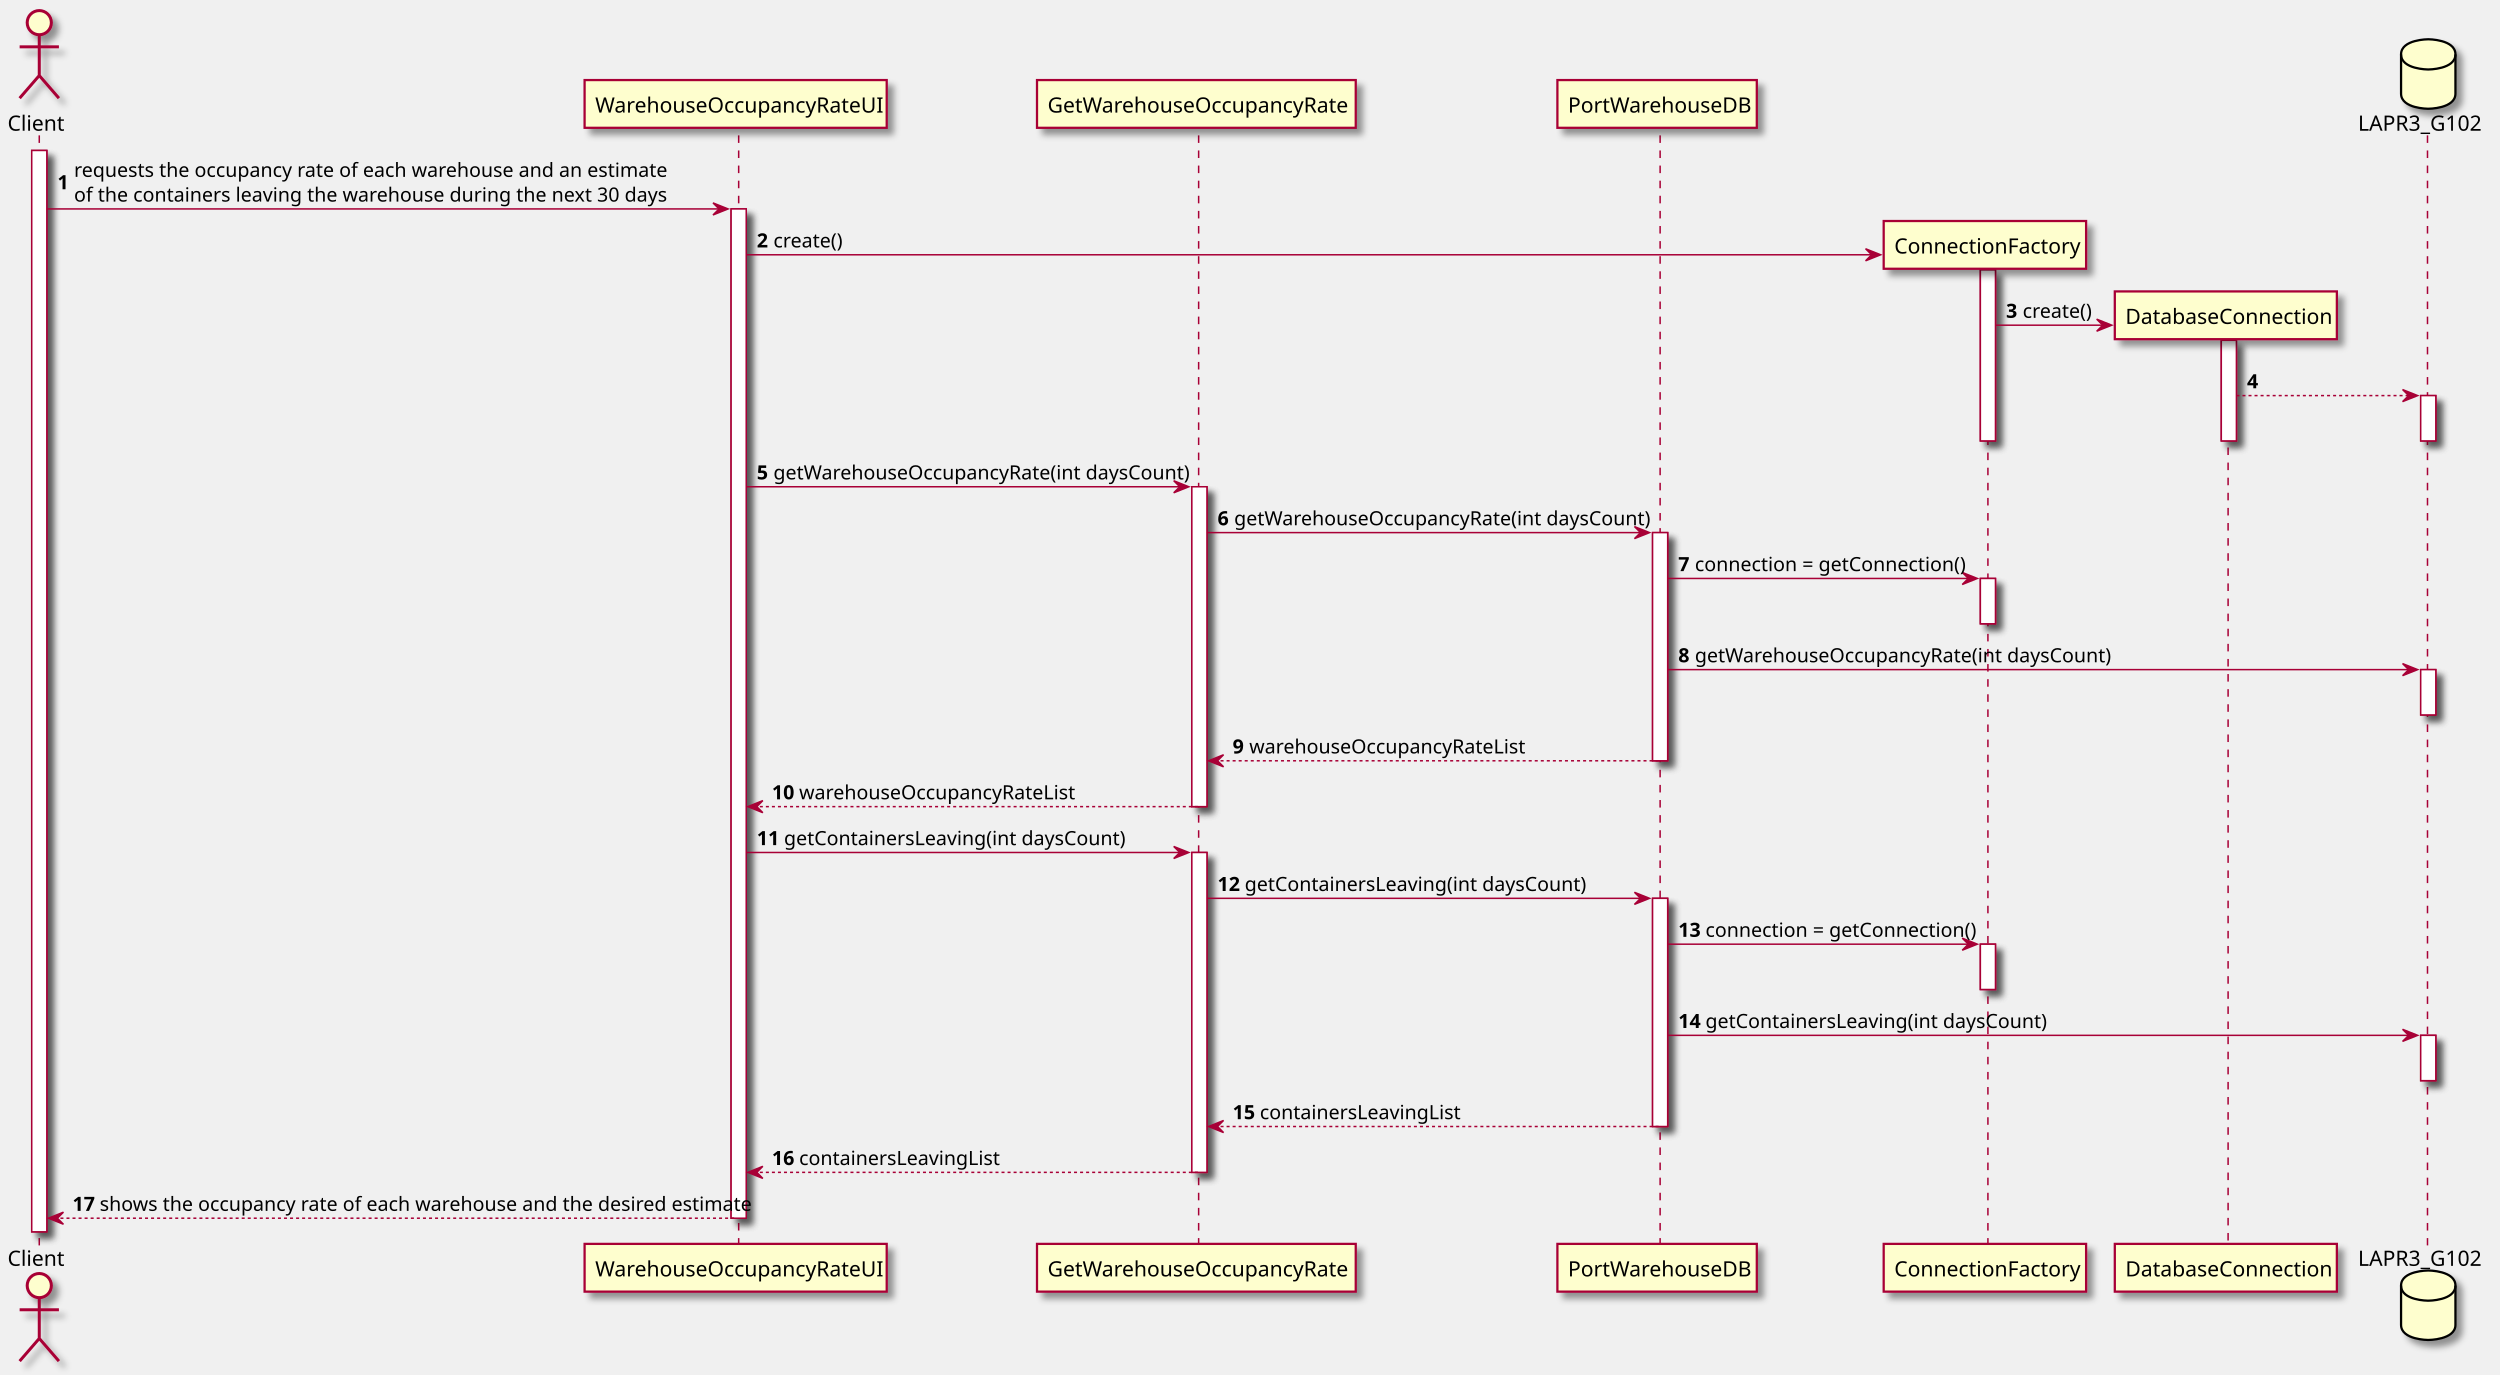
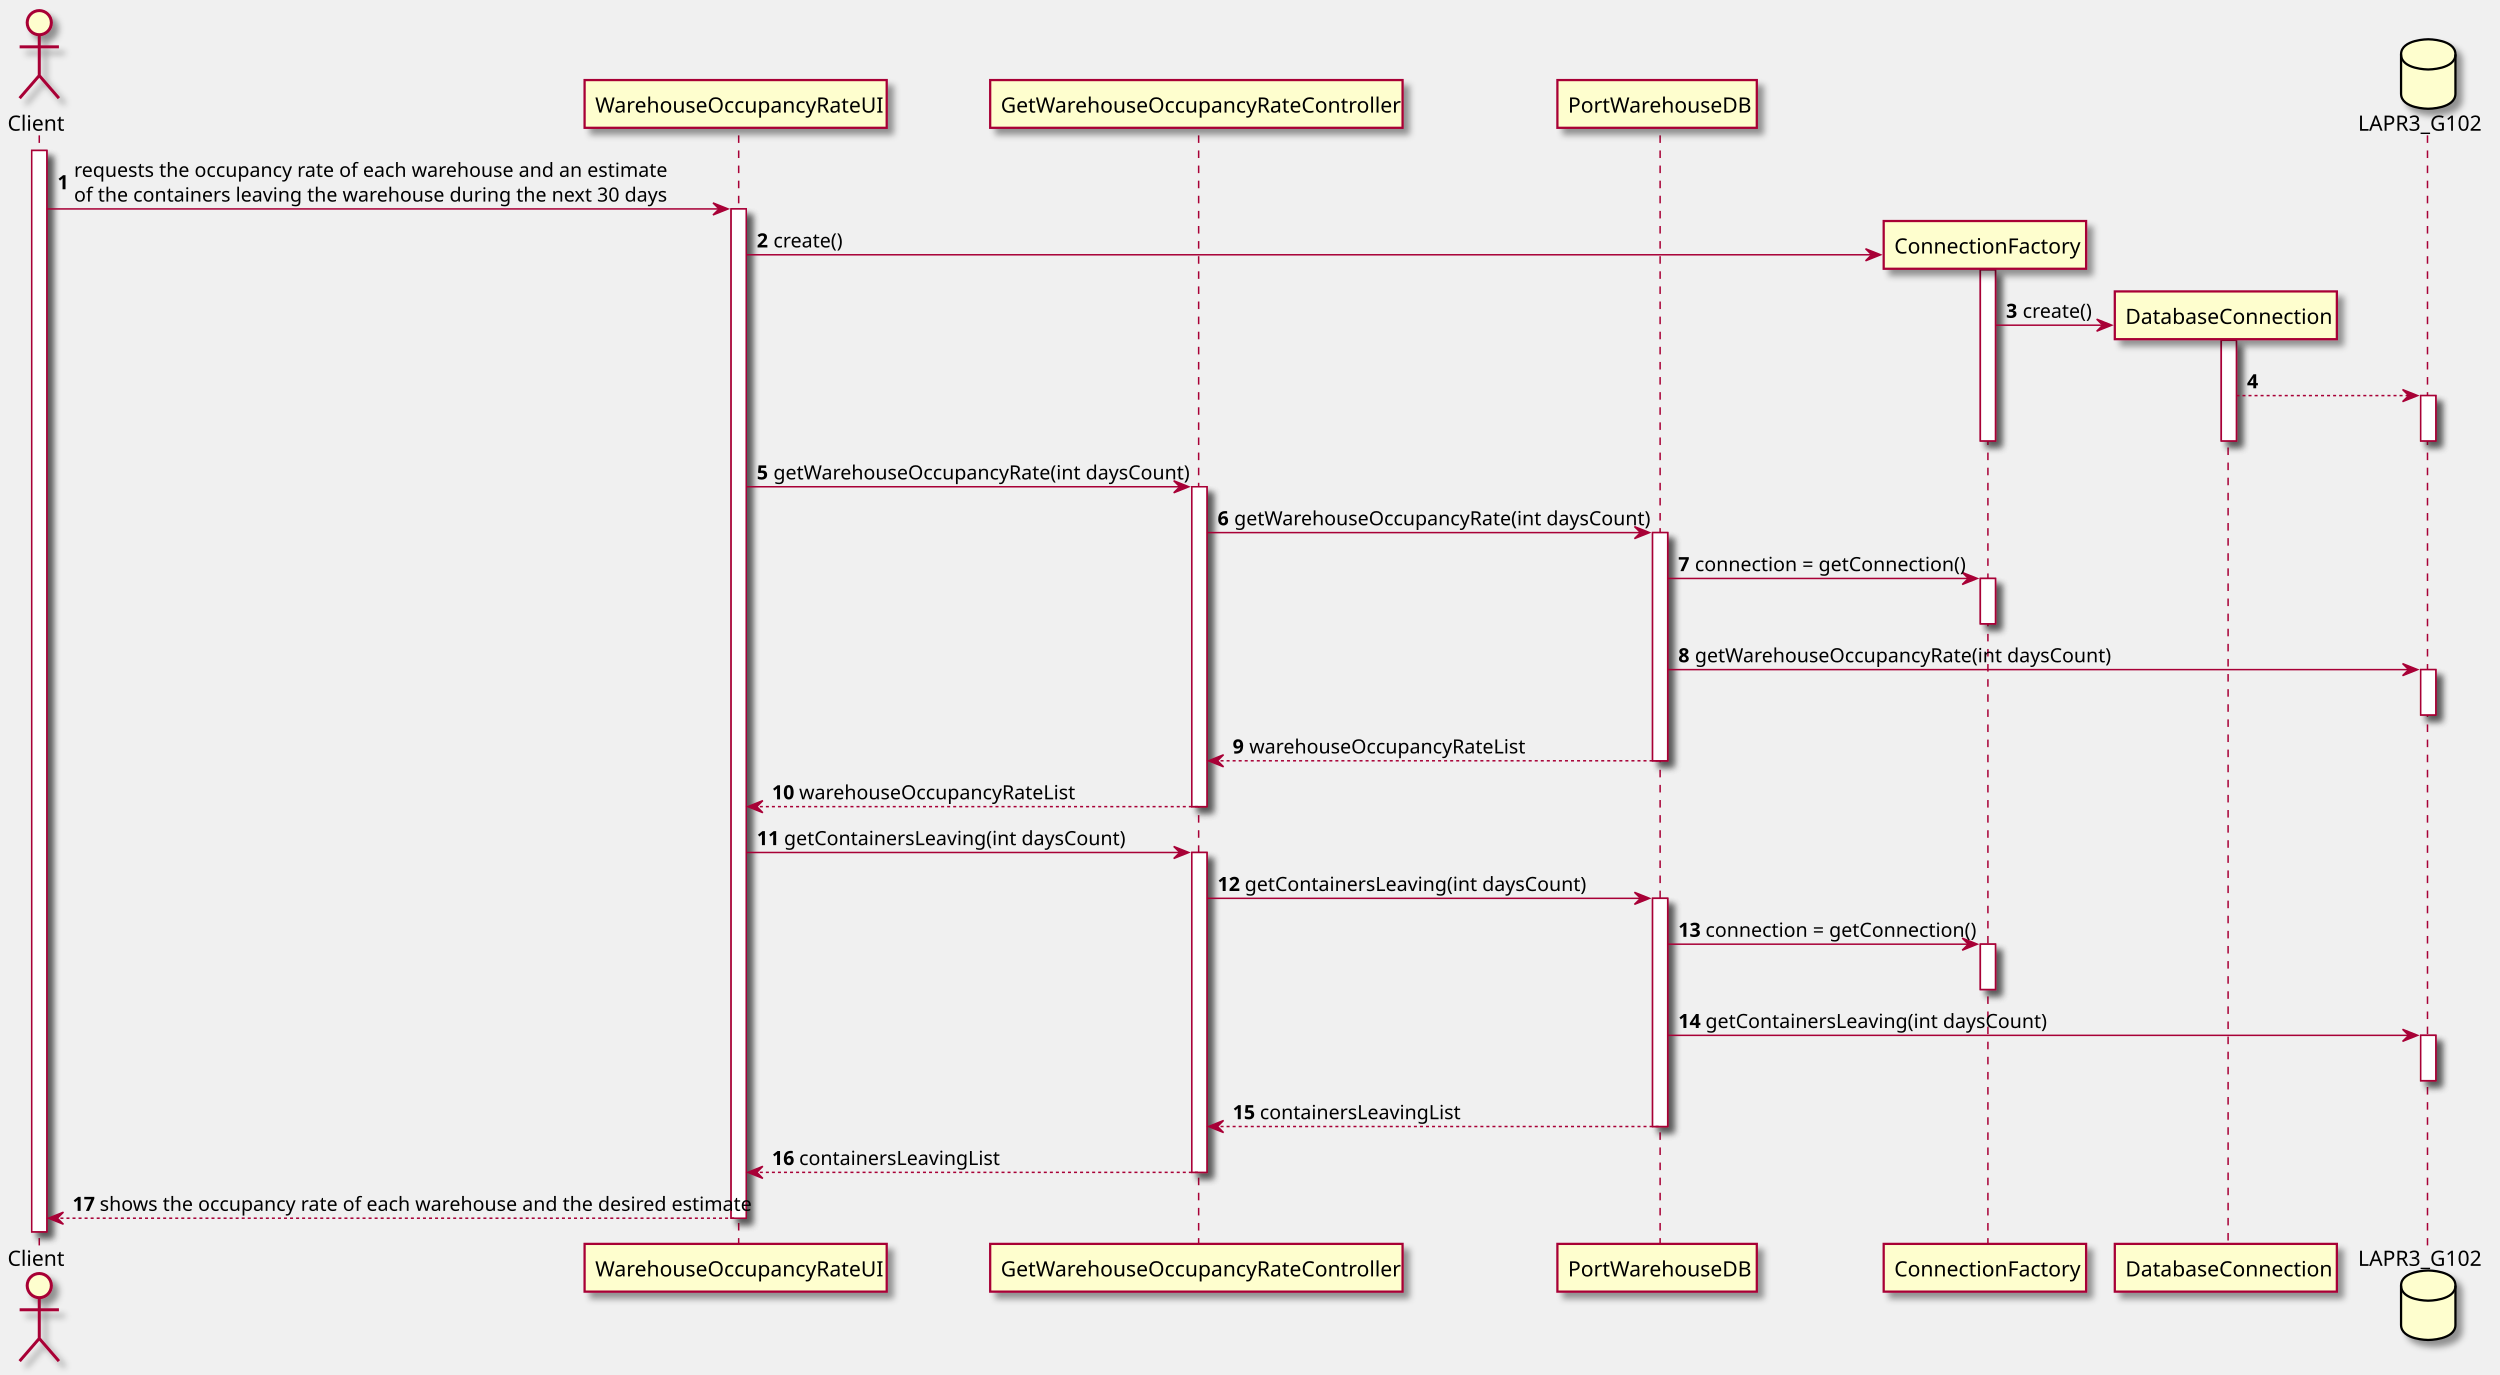
<svg xmlns="http://www.w3.org/2000/svg" contentScriptType="application/ecmascript" contentStyleType="text/css" height="910px" preserveAspectRatio="none" style="width:1655px;height:910px;background:#FFFFFF;" version="1.1" viewBox="0 0 1655 910" width="1655px" zoomAndPan="magnify">
  <defs>
-     <filter height="300%" id="f1na7imof0vuao" width="300%" x="-1" y="-1">
+     <filter height="300%" id="f4qssyuptel9g" width="300%" x="-1" y="-1">
      <feGaussianBlur result="blurOut" stdDeviation="2.0" />
      <feColorMatrix in="blurOut" result="blurOut2" type="matrix" values="0 0 0 0 0 0 0 0 0 0 0 0 0 0 0 0 0 0 .4 0" />
      <feOffset dx="4.0" dy="4.0" in="blurOut2" result="blurOut3" />
      <feBlend in="SourceGraphic" in2="blurOut3" mode="normal" />
    </filter>
  </defs>
  <g>
-     <rect fill="#FFFFFF" filter="url(#f1na7imof0vuao)" height="715.844" style="stroke:#A80036;stroke-width:1.0;" width="10" x="21" y="99.609" />
-     <rect fill="#FFFFFF" filter="url(#f1na7imof0vuao)" height="668.141" style="stroke:#A80036;stroke-width:1.0;" width="10" x="484" y="138.312" />
-     <rect fill="#FFFFFF" filter="url(#f1na7imof0vuao)" height="211.758" style="stroke:#A80036;stroke-width:1.0;" width="10" x="789" y="322.234" />
-     <rect fill="#FFFFFF" filter="url(#f1na7imof0vuao)" height="211.758" style="stroke:#A80036;stroke-width:1.0;" width="10" x="789" y="564.344" />
-     <rect fill="#FFFFFF" filter="url(#f1na7imof0vuao)" height="151.055" style="stroke:#A80036;stroke-width:1.0;" width="10" x="1094" y="352.586" />
-     <rect fill="#FFFFFF" filter="url(#f1na7imof0vuao)" height="151.055" style="stroke:#A80036;stroke-width:1.0;" width="10" x="1094" y="594.695" />
-     <rect fill="#FFFFFF" filter="url(#f1na7imof0vuao)" height="113.219" style="stroke:#A80036;stroke-width:1.0;" width="10" x="1311" y="178.664" />
-     <rect fill="#FFFFFF" filter="url(#f1na7imof0vuao)" height="30" style="stroke:#A80036;stroke-width:1.0;" width="10" x="1311" y="382.938" />
-     <rect fill="#FFFFFF" filter="url(#f1na7imof0vuao)" height="30" style="stroke:#A80036;stroke-width:1.0;" width="10" x="1311" y="625.047" />
-     <rect fill="#FFFFFF" filter="url(#f1na7imof0vuao)" height="66.609" style="stroke:#A80036;stroke-width:1.0;" width="10" x="1470.5" y="225.273" />
-     <rect fill="#FFFFFF" filter="url(#f1na7imof0vuao)" height="30" style="stroke:#A80036;stroke-width:1.0;" width="10" x="1602.5" y="261.883" />
-     <rect fill="#FFFFFF" filter="url(#f1na7imof0vuao)" height="30" style="stroke:#A80036;stroke-width:1.0;" width="10" x="1602.5" y="443.289" />
-     <rect fill="#FFFFFF" filter="url(#f1na7imof0vuao)" height="30" style="stroke:#A80036;stroke-width:1.0;" width="10" x="1602.5" y="685.398" />
+     <rect fill="#FFFFFF" filter="url(#f4qssyuptel9g)" height="715.844" style="stroke:#A80036;stroke-width:1.0;" width="10" x="21" y="99.609" />
+     <rect fill="#FFFFFF" filter="url(#f4qssyuptel9g)" height="668.141" style="stroke:#A80036;stroke-width:1.0;" width="10" x="484" y="138.312" />
+     <rect fill="#FFFFFF" filter="url(#f4qssyuptel9g)" height="211.758" style="stroke:#A80036;stroke-width:1.0;" width="10" x="789" y="322.234" />
+     <rect fill="#FFFFFF" filter="url(#f4qssyuptel9g)" height="211.758" style="stroke:#A80036;stroke-width:1.0;" width="10" x="789" y="564.344" />
+     <rect fill="#FFFFFF" filter="url(#f4qssyuptel9g)" height="151.055" style="stroke:#A80036;stroke-width:1.0;" width="10" x="1094" y="352.586" />
+     <rect fill="#FFFFFF" filter="url(#f4qssyuptel9g)" height="151.055" style="stroke:#A80036;stroke-width:1.0;" width="10" x="1094" y="594.695" />
+     <rect fill="#FFFFFF" filter="url(#f4qssyuptel9g)" height="113.219" style="stroke:#A80036;stroke-width:1.0;" width="10" x="1311" y="178.664" />
+     <rect fill="#FFFFFF" filter="url(#f4qssyuptel9g)" height="30" style="stroke:#A80036;stroke-width:1.0;" width="10" x="1311" y="382.938" />
+     <rect fill="#FFFFFF" filter="url(#f4qssyuptel9g)" height="30" style="stroke:#A80036;stroke-width:1.0;" width="10" x="1311" y="625.047" />
+     <rect fill="#FFFFFF" filter="url(#f4qssyuptel9g)" height="66.609" style="stroke:#A80036;stroke-width:1.0;" width="10" x="1470.5" y="225.273" />
+     <rect fill="#FFFFFF" filter="url(#f4qssyuptel9g)" height="30" style="stroke:#A80036;stroke-width:1.0;" width="10" x="1602.5" y="261.883" />
+     <rect fill="#FFFFFF" filter="url(#f4qssyuptel9g)" height="30" style="stroke:#A80036;stroke-width:1.0;" width="10" x="1602.5" y="443.289" />
+     <rect fill="#FFFFFF" filter="url(#f4qssyuptel9g)" height="30" style="stroke:#A80036;stroke-width:1.0;" width="10" x="1602.5" y="685.398" />
    <line style="stroke:#A80036;stroke-width:1.0;stroke-dasharray:5.0,5.0;" x1="26" x2="26" y1="89.609" y2="824.453" />
    <line style="stroke:#A80036;stroke-width:1.0;stroke-dasharray:5.0,5.0;" x1="489" x2="489" y1="89.609" y2="824.453" />
    <line style="stroke:#A80036;stroke-width:1.0;stroke-dasharray:5.0,5.0;" x1="793.5" x2="793.5" y1="89.609" y2="824.453" />
    <line style="stroke:#A80036;stroke-width:1.0;stroke-dasharray:5.0,5.0;" x1="1099" x2="1099" y1="89.609" y2="824.453" />
    <line style="stroke:#A80036;stroke-width:1.0;stroke-dasharray:5.0,5.0;" x1="1316" x2="1316" y1="179.617" y2="824.453" />
    <line style="stroke:#A80036;stroke-width:1.0;stroke-dasharray:5.0,5.0;" x1="1475" x2="1475" y1="226.227" y2="824.453" />
    <line style="stroke:#A80036;stroke-width:1.0;stroke-dasharray:5.0,5.0;" x1="1607" x2="1607" y1="89.609" y2="824.453" />
    <text fill="#000000" font-family="sans-serif" font-size="14" lengthAdjust="spacing" textLength="36" x="5" y="86.533">Client</text>
-     <ellipse cx="26" cy="15" fill="#FEFECE" filter="url(#f1na7imof0vuao)" rx="8" ry="8" style="stroke:#A80036;stroke-width:2.0;" />
-     <path d="M26,23 L26,50 M13,31 L39,31 M26,50 L13,65 M26,50 L39,65 " fill="none" filter="url(#f1na7imof0vuao)" style="stroke:#A80036;stroke-width:2.0;" />
+     <ellipse cx="26" cy="15" fill="#FEFECE" filter="url(#f4qssyuptel9g)" rx="8" ry="8" style="stroke:#A80036;stroke-width:2.0;" />
+     <path d="M26,23 L26,50 M13,31 L39,31 M26,50 L13,65 M26,50 L39,65 " fill="none" filter="url(#f4qssyuptel9g)" style="stroke:#A80036;stroke-width:2.0;" />
    <text fill="#000000" font-family="sans-serif" font-size="14" lengthAdjust="spacing" textLength="36" x="5" y="837.986">Client</text>
-     <ellipse cx="26" cy="851.062" fill="#FEFECE" filter="url(#f1na7imof0vuao)" rx="8" ry="8" style="stroke:#A80036;stroke-width:2.0;" />
-     <path d="M26,859.062 L26,886.062 M13,867.062 L39,867.062 M26,886.062 L13,901.062 M26,886.062 L39,901.062 " fill="none" filter="url(#f1na7imof0vuao)" style="stroke:#A80036;stroke-width:2.0;" />
-     <rect fill="#FEFECE" filter="url(#f1na7imof0vuao)" height="31.609" style="stroke:#A80036;stroke-width:1.5;" width="200" x="387" y="53" />
+     <ellipse cx="26" cy="851.062" fill="#FEFECE" filter="url(#f4qssyuptel9g)" rx="8" ry="8" style="stroke:#A80036;stroke-width:2.0;" />
+     <path d="M26,859.062 L26,886.062 M13,867.062 L39,867.062 M26,886.062 L13,901.062 M26,886.062 L39,901.062 " fill="none" filter="url(#f4qssyuptel9g)" style="stroke:#A80036;stroke-width:2.0;" />
+     <rect fill="#FEFECE" filter="url(#f4qssyuptel9g)" height="31.609" style="stroke:#A80036;stroke-width:1.5;" width="200" x="387" y="53" />
    <text fill="#000000" font-family="sans-serif" font-size="14" lengthAdjust="spacing" textLength="186" x="394" y="74.533">WarehouseOccupancyRateUI</text>
-     <rect fill="#FEFECE" filter="url(#f1na7imof0vuao)" height="31.609" style="stroke:#A80036;stroke-width:1.5;" width="200" x="387" y="823.453" />
+     <rect fill="#FEFECE" filter="url(#f4qssyuptel9g)" height="31.609" style="stroke:#A80036;stroke-width:1.5;" width="200" x="387" y="823.453" />
    <text fill="#000000" font-family="sans-serif" font-size="14" lengthAdjust="spacing" textLength="186" x="394" y="844.986">WarehouseOccupancyRateUI</text>
-     <rect fill="#FEFECE" filter="url(#f1na7imof0vuao)" height="31.609" style="stroke:#A80036;stroke-width:1.5;" width="211" x="686.5" y="53" />
-     <text fill="#000000" font-family="sans-serif" font-size="14" lengthAdjust="spacing" textLength="197" x="693.5" y="74.533">GetWarehouseOccupancyRate</text>
-     <rect fill="#FEFECE" filter="url(#f1na7imof0vuao)" height="31.609" style="stroke:#A80036;stroke-width:1.5;" width="211" x="686.5" y="823.453" />
-     <text fill="#000000" font-family="sans-serif" font-size="14" lengthAdjust="spacing" textLength="197" x="693.5" y="844.986">GetWarehouseOccupancyRate</text>
-     <rect fill="#FEFECE" filter="url(#f1na7imof0vuao)" height="31.609" style="stroke:#A80036;stroke-width:1.5;" width="132" x="1031" y="53" />
+     <rect fill="#FEFECE" filter="url(#f4qssyuptel9g)" height="31.609" style="stroke:#A80036;stroke-width:1.5;" width="273" x="655.5" y="53" />
+     <text fill="#000000" font-family="sans-serif" font-size="14" lengthAdjust="spacing" textLength="259" x="662.5" y="74.533">GetWarehouseOccupancyRateController</text>
+     <rect fill="#FEFECE" filter="url(#f4qssyuptel9g)" height="31.609" style="stroke:#A80036;stroke-width:1.5;" width="273" x="655.5" y="823.453" />
+     <text fill="#000000" font-family="sans-serif" font-size="14" lengthAdjust="spacing" textLength="259" x="662.5" y="844.986">GetWarehouseOccupancyRateController</text>
+     <rect fill="#FEFECE" filter="url(#f4qssyuptel9g)" height="31.609" style="stroke:#A80036;stroke-width:1.5;" width="132" x="1031" y="53" />
    <text fill="#000000" font-family="sans-serif" font-size="14" lengthAdjust="spacing" textLength="118" x="1038" y="74.533">PortWarehouseDB</text>
-     <rect fill="#FEFECE" filter="url(#f1na7imof0vuao)" height="31.609" style="stroke:#A80036;stroke-width:1.5;" width="132" x="1031" y="823.453" />
+     <rect fill="#FEFECE" filter="url(#f4qssyuptel9g)" height="31.609" style="stroke:#A80036;stroke-width:1.5;" width="132" x="1031" y="823.453" />
    <text fill="#000000" font-family="sans-serif" font-size="14" lengthAdjust="spacing" textLength="118" x="1038" y="844.986">PortWarehouseDB</text>
-     <rect fill="#FEFECE" filter="url(#f1na7imof0vuao)" height="31.609" style="stroke:#A80036;stroke-width:1.5;" width="134" x="1247" y="823.453" />
+     <rect fill="#FEFECE" filter="url(#f4qssyuptel9g)" height="31.609" style="stroke:#A80036;stroke-width:1.5;" width="134" x="1247" y="823.453" />
    <text fill="#000000" font-family="sans-serif" font-size="14" lengthAdjust="spacing" textLength="120" x="1254" y="844.986">ConnectionFactory</text>
-     <rect fill="#FEFECE" filter="url(#f1na7imof0vuao)" height="31.609" style="stroke:#A80036;stroke-width:1.5;" width="147" x="1400" y="823.453" />
+     <rect fill="#FEFECE" filter="url(#f4qssyuptel9g)" height="31.609" style="stroke:#A80036;stroke-width:1.5;" width="147" x="1400" y="823.453" />
    <text fill="#000000" font-family="sans-serif" font-size="14" lengthAdjust="spacing" textLength="133" x="1407" y="844.986">DatabaseConnection</text>
    <text fill="#000000" font-family="sans-serif" font-size="14" lengthAdjust="spacing" textLength="87" x="1561" y="86.533">LAPR3_G102</text>
-     <path d="M1589.5,36 C1589.5,26 1607.5,26 1607.5,26 C1607.5,26 1625.5,26 1625.5,36 L1625.5,62 C1625.5,72 1607.5,72 1607.5,72 C1607.5,72 1589.5,72 1589.5,62 L1589.5,36 " fill="#FEFECE" filter="url(#f1na7imof0vuao)" style="stroke:#000000;stroke-width:1.5;" />
+     <path d="M1589.5,36 C1589.5,26 1607.5,26 1607.5,26 C1607.5,26 1625.5,26 1625.5,36 L1625.5,62 C1625.5,72 1607.5,72 1607.5,72 C1607.5,72 1589.5,72 1589.5,62 L1589.5,36 " fill="#FEFECE" filter="url(#f4qssyuptel9g)" style="stroke:#000000;stroke-width:1.5;" />
    <path d="M1589.5,36 C1589.5,46 1607.5,46 1607.5,46 C1607.5,46 1625.5,46 1625.5,36 " fill="none" style="stroke:#000000;stroke-width:1.5;" />
    <text fill="#000000" font-family="sans-serif" font-size="14" lengthAdjust="spacing" textLength="87" x="1561" y="837.986">LAPR3_G102</text>
-     <path d="M1589.5,851.062 C1589.5,841.062 1607.5,841.062 1607.5,841.062 C1607.5,841.062 1625.5,841.062 1625.5,851.062 L1625.5,877.062 C1625.5,887.062 1607.5,887.062 1607.5,887.062 C1607.5,887.062 1589.5,887.062 1589.5,877.062 L1589.5,851.062 " fill="#FEFECE" filter="url(#f1na7imof0vuao)" style="stroke:#000000;stroke-width:1.5;" />
+     <path d="M1589.5,851.062 C1589.5,841.062 1607.5,841.062 1607.5,841.062 C1607.5,841.062 1625.5,841.062 1625.5,851.062 L1625.5,877.062 C1625.5,887.062 1607.5,887.062 1607.5,887.062 C1607.5,887.062 1589.5,887.062 1589.5,877.062 L1589.5,851.062 " fill="#FEFECE" filter="url(#f4qssyuptel9g)" style="stroke:#000000;stroke-width:1.5;" />
    <path d="M1589.5,851.062 C1589.5,861.062 1607.5,861.062 1607.5,861.062 C1607.5,861.062 1625.5,861.062 1625.5,851.062 " fill="none" style="stroke:#000000;stroke-width:1.5;" />
-     <rect fill="#FFFFFF" filter="url(#f1na7imof0vuao)" height="715.844" style="stroke:#A80036;stroke-width:1.0;" width="10" x="21" y="99.609" />
-     <rect fill="#FFFFFF" filter="url(#f1na7imof0vuao)" height="668.141" style="stroke:#A80036;stroke-width:1.0;" width="10" x="484" y="138.312" />
-     <rect fill="#FFFFFF" filter="url(#f1na7imof0vuao)" height="211.758" style="stroke:#A80036;stroke-width:1.0;" width="10" x="789" y="322.234" />
-     <rect fill="#FFFFFF" filter="url(#f1na7imof0vuao)" height="211.758" style="stroke:#A80036;stroke-width:1.0;" width="10" x="789" y="564.344" />
-     <rect fill="#FFFFFF" filter="url(#f1na7imof0vuao)" height="151.055" style="stroke:#A80036;stroke-width:1.0;" width="10" x="1094" y="352.586" />
-     <rect fill="#FFFFFF" filter="url(#f1na7imof0vuao)" height="151.055" style="stroke:#A80036;stroke-width:1.0;" width="10" x="1094" y="594.695" />
-     <rect fill="#FFFFFF" filter="url(#f1na7imof0vuao)" height="113.219" style="stroke:#A80036;stroke-width:1.0;" width="10" x="1311" y="178.664" />
-     <rect fill="#FFFFFF" filter="url(#f1na7imof0vuao)" height="30" style="stroke:#A80036;stroke-width:1.0;" width="10" x="1311" y="382.938" />
-     <rect fill="#FFFFFF" filter="url(#f1na7imof0vuao)" height="30" style="stroke:#A80036;stroke-width:1.0;" width="10" x="1311" y="625.047" />
-     <rect fill="#FFFFFF" filter="url(#f1na7imof0vuao)" height="66.609" style="stroke:#A80036;stroke-width:1.0;" width="10" x="1470.5" y="225.273" />
-     <rect fill="#FFFFFF" filter="url(#f1na7imof0vuao)" height="30" style="stroke:#A80036;stroke-width:1.0;" width="10" x="1602.5" y="261.883" />
-     <rect fill="#FFFFFF" filter="url(#f1na7imof0vuao)" height="30" style="stroke:#A80036;stroke-width:1.0;" width="10" x="1602.5" y="443.289" />
-     <rect fill="#FFFFFF" filter="url(#f1na7imof0vuao)" height="30" style="stroke:#A80036;stroke-width:1.0;" width="10" x="1602.5" y="685.398" />
+     <rect fill="#FFFFFF" filter="url(#f4qssyuptel9g)" height="715.844" style="stroke:#A80036;stroke-width:1.0;" width="10" x="21" y="99.609" />
+     <rect fill="#FFFFFF" filter="url(#f4qssyuptel9g)" height="668.141" style="stroke:#A80036;stroke-width:1.0;" width="10" x="484" y="138.312" />
+     <rect fill="#FFFFFF" filter="url(#f4qssyuptel9g)" height="211.758" style="stroke:#A80036;stroke-width:1.0;" width="10" x="789" y="322.234" />
+     <rect fill="#FFFFFF" filter="url(#f4qssyuptel9g)" height="211.758" style="stroke:#A80036;stroke-width:1.0;" width="10" x="789" y="564.344" />
+     <rect fill="#FFFFFF" filter="url(#f4qssyuptel9g)" height="151.055" style="stroke:#A80036;stroke-width:1.0;" width="10" x="1094" y="352.586" />
+     <rect fill="#FFFFFF" filter="url(#f4qssyuptel9g)" height="151.055" style="stroke:#A80036;stroke-width:1.0;" width="10" x="1094" y="594.695" />
+     <rect fill="#FFFFFF" filter="url(#f4qssyuptel9g)" height="113.219" style="stroke:#A80036;stroke-width:1.0;" width="10" x="1311" y="178.664" />
+     <rect fill="#FFFFFF" filter="url(#f4qssyuptel9g)" height="30" style="stroke:#A80036;stroke-width:1.0;" width="10" x="1311" y="382.938" />
+     <rect fill="#FFFFFF" filter="url(#f4qssyuptel9g)" height="30" style="stroke:#A80036;stroke-width:1.0;" width="10" x="1311" y="625.047" />
+     <rect fill="#FFFFFF" filter="url(#f4qssyuptel9g)" height="66.609" style="stroke:#A80036;stroke-width:1.0;" width="10" x="1470.5" y="225.273" />
+     <rect fill="#FFFFFF" filter="url(#f4qssyuptel9g)" height="30" style="stroke:#A80036;stroke-width:1.0;" width="10" x="1602.5" y="261.883" />
+     <rect fill="#FFFFFF" filter="url(#f4qssyuptel9g)" height="30" style="stroke:#A80036;stroke-width:1.0;" width="10" x="1602.5" y="443.289" />
+     <rect fill="#FFFFFF" filter="url(#f4qssyuptel9g)" height="30" style="stroke:#A80036;stroke-width:1.0;" width="10" x="1602.5" y="685.398" />
    <polygon fill="#A80036" points="472,134.312,482,138.312,472,142.312,476,138.312" style="stroke:#A80036;stroke-width:1.0;" />
    <line style="stroke:#A80036;stroke-width:1.0;" x1="31" x2="478" y1="138.312" y2="138.312" />
    <text fill="#000000" font-family="sans-serif" font-size="13" font-weight="bold" lengthAdjust="spacing" textLength="7" x="38" y="125.28">1</text>
    <text fill="#000000" font-family="sans-serif" font-size="13" lengthAdjust="spacing" textLength="374" x="49" y="117.105">requests the occupancy rate of each warehouse and an estimate</text>
    <text fill="#000000" font-family="sans-serif" font-size="13" lengthAdjust="spacing" textLength="367" x="49" y="133.456">of the containers leaving the warehouse during the next 30 days</text>
    <polygon fill="#A80036" points="1235,164.664,1245,168.664,1235,172.664,1239,168.664" style="stroke:#A80036;stroke-width:1.0;" />
    <line style="stroke:#A80036;stroke-width:1.0;" x1="494" x2="1241" y1="168.664" y2="168.664" />
    <text fill="#000000" font-family="sans-serif" font-size="13" font-weight="bold" lengthAdjust="spacing" textLength="7" x="501" y="163.808">2</text>
    <text fill="#000000" font-family="sans-serif" font-size="13" lengthAdjust="spacing" textLength="44" x="512" y="163.808">create()</text>
-     <rect fill="#FEFECE" filter="url(#f1na7imof0vuao)" height="31.609" style="stroke:#A80036;stroke-width:1.5;" width="134" x="1247" y="146.312" />
+     <rect fill="#FEFECE" filter="url(#f4qssyuptel9g)" height="31.609" style="stroke:#A80036;stroke-width:1.5;" width="134" x="1247" y="146.312" />
    <text fill="#000000" font-family="sans-serif" font-size="14" lengthAdjust="spacing" textLength="120" x="1254" y="167.846">ConnectionFactory</text>
    <polygon fill="#A80036" points="1388,211.273,1398,215.273,1388,219.273,1392,215.273" style="stroke:#A80036;stroke-width:1.0;" />
    <line style="stroke:#A80036;stroke-width:1.0;" x1="1321" x2="1394" y1="215.273" y2="215.273" />
    <text fill="#000000" font-family="sans-serif" font-size="13" font-weight="bold" lengthAdjust="spacing" textLength="7" x="1328" y="210.417">3</text>
    <text fill="#000000" font-family="sans-serif" font-size="13" lengthAdjust="spacing" textLength="44" x="1339" y="210.417">create()</text>
-     <rect fill="#FEFECE" filter="url(#f1na7imof0vuao)" height="31.609" style="stroke:#A80036;stroke-width:1.5;" width="147" x="1400" y="192.922" />
+     <rect fill="#FEFECE" filter="url(#f4qssyuptel9g)" height="31.609" style="stroke:#A80036;stroke-width:1.5;" width="147" x="1400" y="192.922" />
    <text fill="#000000" font-family="sans-serif" font-size="14" lengthAdjust="spacing" textLength="133" x="1407" y="214.455">DatabaseConnection</text>
    <polygon fill="#A80036" points="1590.5,257.883,1600.5,261.883,1590.5,265.883,1594.5,261.883" style="stroke:#A80036;stroke-width:1.0;" />
    <line style="stroke:#A80036;stroke-width:1.0;stroke-dasharray:2.0,2.0;" x1="1480.5" x2="1596.5" y1="261.883" y2="261.883" />
    <text fill="#000000" font-family="sans-serif" font-size="13" font-weight="bold" lengthAdjust="spacing" textLength="7" x="1487.5" y="257.026">4</text>
    <text fill="#000000" font-family="sans-serif" font-size="13" lengthAdjust="spacing" textLength="0" x="1502.5" y="257.026" />
    <polygon fill="#A80036" points="777,318.234,787,322.234,777,326.234,781,322.234" style="stroke:#A80036;stroke-width:1.0;" />
    <line style="stroke:#A80036;stroke-width:1.0;" x1="494" x2="783" y1="322.234" y2="322.234" />
    <text fill="#000000" font-family="sans-serif" font-size="13" font-weight="bold" lengthAdjust="spacing" textLength="7" x="501" y="317.378">5</text>
    <text fill="#000000" font-family="sans-serif" font-size="13" lengthAdjust="spacing" textLength="265" x="512" y="317.378">getWarehouseOccupancyRate(int daysCount)</text>
    <polygon fill="#A80036" points="1082,348.586,1092,352.586,1082,356.586,1086,352.586" style="stroke:#A80036;stroke-width:1.0;" />
    <line style="stroke:#A80036;stroke-width:1.0;" x1="799" x2="1088" y1="352.586" y2="352.586" />
    <text fill="#000000" font-family="sans-serif" font-size="13" font-weight="bold" lengthAdjust="spacing" textLength="7" x="806" y="347.729">6</text>
    <text fill="#000000" font-family="sans-serif" font-size="13" lengthAdjust="spacing" textLength="265" x="817" y="347.729">getWarehouseOccupancyRate(int daysCount)</text>
    <polygon fill="#A80036" points="1299,378.938,1309,382.938,1299,386.938,1303,382.938" style="stroke:#A80036;stroke-width:1.0;" />
    <line style="stroke:#A80036;stroke-width:1.0;" x1="1104" x2="1305" y1="382.938" y2="382.938" />
    <text fill="#000000" font-family="sans-serif" font-size="13" font-weight="bold" lengthAdjust="spacing" textLength="7" x="1111" y="378.081">7</text>
    <text fill="#000000" font-family="sans-serif" font-size="13" lengthAdjust="spacing" textLength="170" x="1122" y="378.081">connection = getConnection()</text>
    <polygon fill="#A80036" points="1590.5,439.289,1600.5,443.289,1590.5,447.289,1594.5,443.289" style="stroke:#A80036;stroke-width:1.0;" />
    <line style="stroke:#A80036;stroke-width:1.0;" x1="1104" x2="1596.5" y1="443.289" y2="443.289" />
    <text fill="#000000" font-family="sans-serif" font-size="13" font-weight="bold" lengthAdjust="spacing" textLength="7" x="1111" y="438.433">8</text>
    <text fill="#000000" font-family="sans-serif" font-size="13" lengthAdjust="spacing" textLength="265" x="1122" y="438.433">getWarehouseOccupancyRate(int daysCount)</text>
    <polygon fill="#A80036" points="810,499.641,800,503.641,810,507.641,806,503.641" style="stroke:#A80036;stroke-width:1.0;" />
    <line style="stroke:#A80036;stroke-width:1.0;stroke-dasharray:2.0,2.0;" x1="804" x2="1098" y1="503.641" y2="503.641" />
    <text fill="#000000" font-family="sans-serif" font-size="13" font-weight="bold" lengthAdjust="spacing" textLength="7" x="816" y="498.784">9</text>
    <text fill="#000000" font-family="sans-serif" font-size="13" lengthAdjust="spacing" textLength="176" x="827" y="498.784">warehouseOccupancyRateList</text>
    <polygon fill="#A80036" points="505,529.992,495,533.992,505,537.992,501,533.992" style="stroke:#A80036;stroke-width:1.0;" />
    <line style="stroke:#A80036;stroke-width:1.0;stroke-dasharray:2.0,2.0;" x1="499" x2="793" y1="533.992" y2="533.992" />
    <text fill="#000000" font-family="sans-serif" font-size="13" font-weight="bold" lengthAdjust="spacing" textLength="14" x="511" y="529.136">10</text>
    <text fill="#000000" font-family="sans-serif" font-size="13" lengthAdjust="spacing" textLength="176" x="529" y="529.136">warehouseOccupancyRateList</text>
    <polygon fill="#A80036" points="777,560.344,787,564.344,777,568.344,781,564.344" style="stroke:#A80036;stroke-width:1.0;" />
    <line style="stroke:#A80036;stroke-width:1.0;" x1="494" x2="783" y1="564.344" y2="564.344" />
    <text fill="#000000" font-family="sans-serif" font-size="13" font-weight="bold" lengthAdjust="spacing" textLength="14" x="501" y="559.487">11</text>
    <text fill="#000000" font-family="sans-serif" font-size="13" lengthAdjust="spacing" textLength="211" x="519" y="559.487">getContainersLeaving(int daysCount)</text>
    <polygon fill="#A80036" points="1082,590.695,1092,594.695,1082,598.695,1086,594.695" style="stroke:#A80036;stroke-width:1.0;" />
    <line style="stroke:#A80036;stroke-width:1.0;" x1="799" x2="1088" y1="594.695" y2="594.695" />
    <text fill="#000000" font-family="sans-serif" font-size="13" font-weight="bold" lengthAdjust="spacing" textLength="14" x="806" y="589.839">12</text>
    <text fill="#000000" font-family="sans-serif" font-size="13" lengthAdjust="spacing" textLength="211" x="824" y="589.839">getContainersLeaving(int daysCount)</text>
    <polygon fill="#A80036" points="1299,621.047,1309,625.047,1299,629.047,1303,625.047" style="stroke:#A80036;stroke-width:1.0;" />
    <line style="stroke:#A80036;stroke-width:1.0;" x1="1104" x2="1305" y1="625.047" y2="625.047" />
    <text fill="#000000" font-family="sans-serif" font-size="13" font-weight="bold" lengthAdjust="spacing" textLength="14" x="1111" y="620.19">13</text>
    <text fill="#000000" font-family="sans-serif" font-size="13" lengthAdjust="spacing" textLength="170" x="1129" y="620.19">connection = getConnection()</text>
    <polygon fill="#A80036" points="1590.5,681.398,1600.5,685.398,1590.5,689.398,1594.5,685.398" style="stroke:#A80036;stroke-width:1.0;" />
    <line style="stroke:#A80036;stroke-width:1.0;" x1="1104" x2="1596.5" y1="685.398" y2="685.398" />
    <text fill="#000000" font-family="sans-serif" font-size="13" font-weight="bold" lengthAdjust="spacing" textLength="14" x="1111" y="680.542">14</text>
    <text fill="#000000" font-family="sans-serif" font-size="13" lengthAdjust="spacing" textLength="211" x="1129" y="680.542">getContainersLeaving(int daysCount)</text>
    <polygon fill="#A80036" points="810,741.75,800,745.75,810,749.75,806,745.75" style="stroke:#A80036;stroke-width:1.0;" />
    <line style="stroke:#A80036;stroke-width:1.0;stroke-dasharray:2.0,2.0;" x1="804" x2="1098" y1="745.75" y2="745.75" />
    <text fill="#000000" font-family="sans-serif" font-size="13" font-weight="bold" lengthAdjust="spacing" textLength="14" x="816" y="740.894">15</text>
    <text fill="#000000" font-family="sans-serif" font-size="13" lengthAdjust="spacing" textLength="124" x="834" y="740.894">containersLeavingList</text>
    <polygon fill="#A80036" points="505,772.102,495,776.102,505,780.102,501,776.102" style="stroke:#A80036;stroke-width:1.0;" />
    <line style="stroke:#A80036;stroke-width:1.0;stroke-dasharray:2.0,2.0;" x1="499" x2="793" y1="776.102" y2="776.102" />
    <text fill="#000000" font-family="sans-serif" font-size="13" font-weight="bold" lengthAdjust="spacing" textLength="14" x="511" y="771.245">16</text>
    <text fill="#000000" font-family="sans-serif" font-size="13" lengthAdjust="spacing" textLength="124" x="529" y="771.245">containersLeavingList</text>
    <polygon fill="#A80036" points="42,802.453,32,806.453,42,810.453,38,806.453" style="stroke:#A80036;stroke-width:1.0;" />
    <line style="stroke:#A80036;stroke-width:1.0;stroke-dasharray:2.0,2.0;" x1="36" x2="488" y1="806.453" y2="806.453" />
    <text fill="#000000" font-family="sans-serif" font-size="13" font-weight="bold" lengthAdjust="spacing" textLength="14" x="48" y="801.597">17</text>
    <text fill="#000000" font-family="sans-serif" font-size="13" lengthAdjust="spacing" textLength="411" x="66" y="801.597">shows the occupancy rate of each warehouse and the desired estimate</text>
  </g>
</svg>
